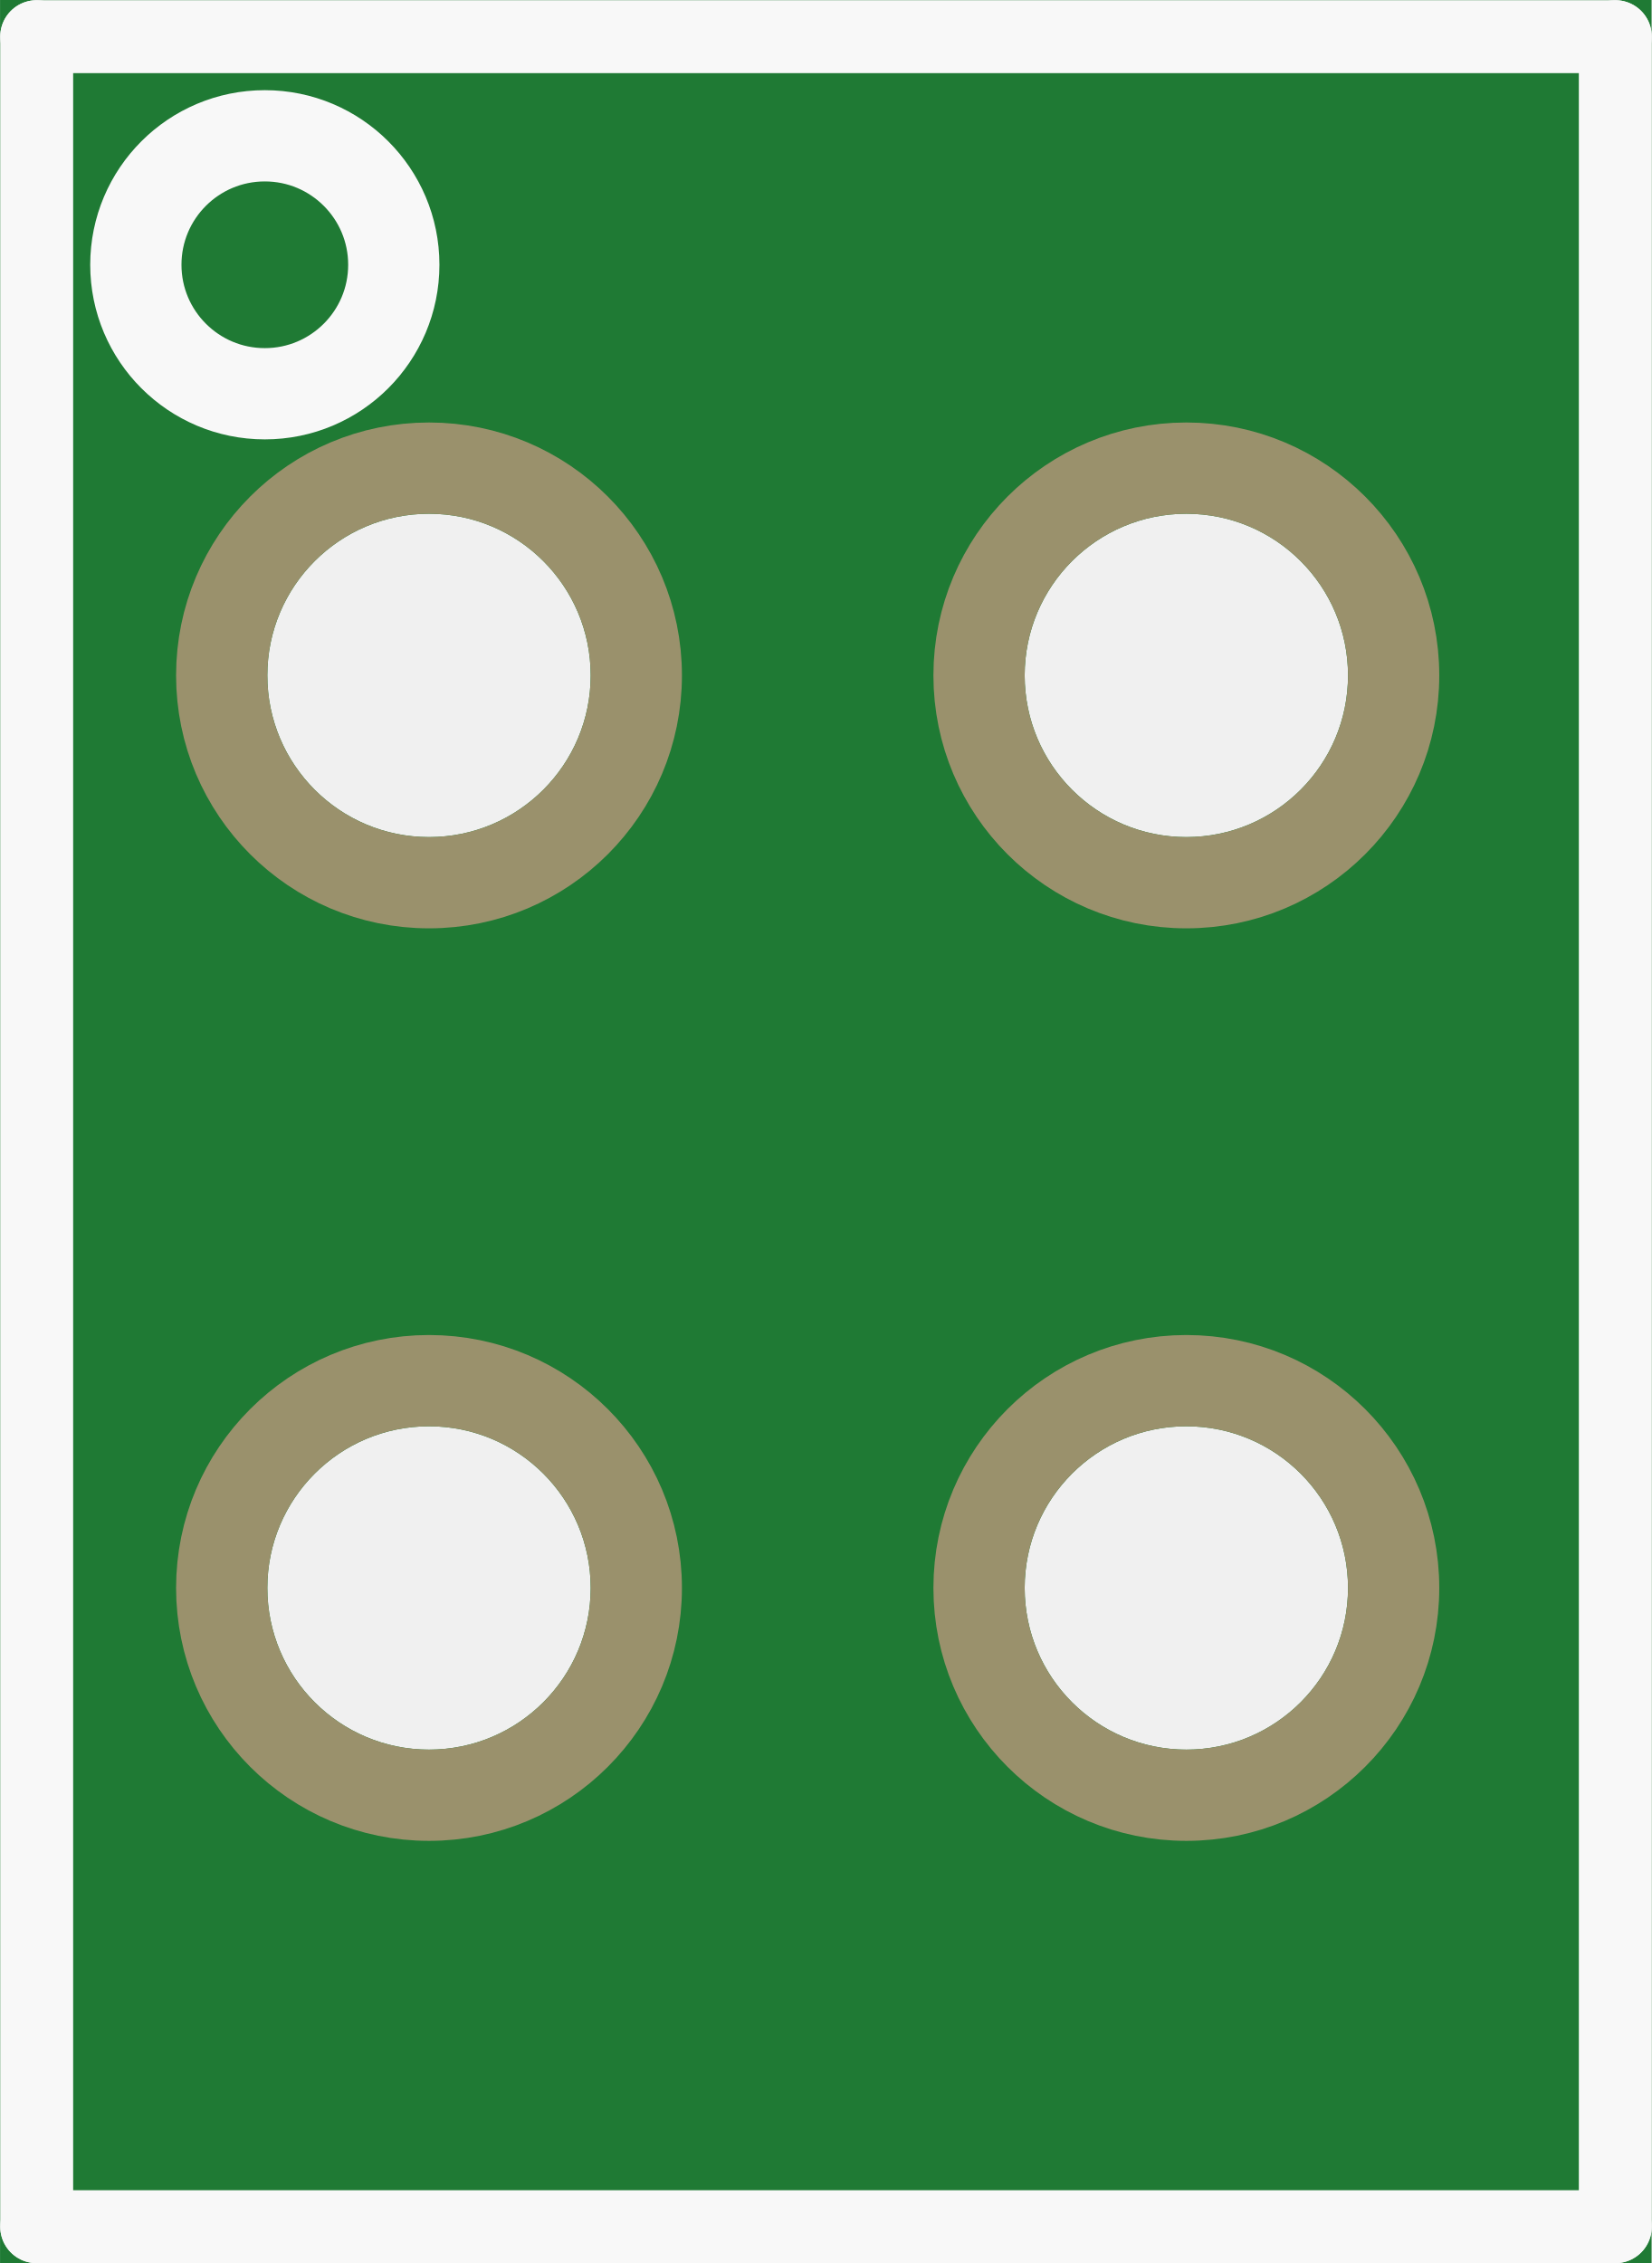
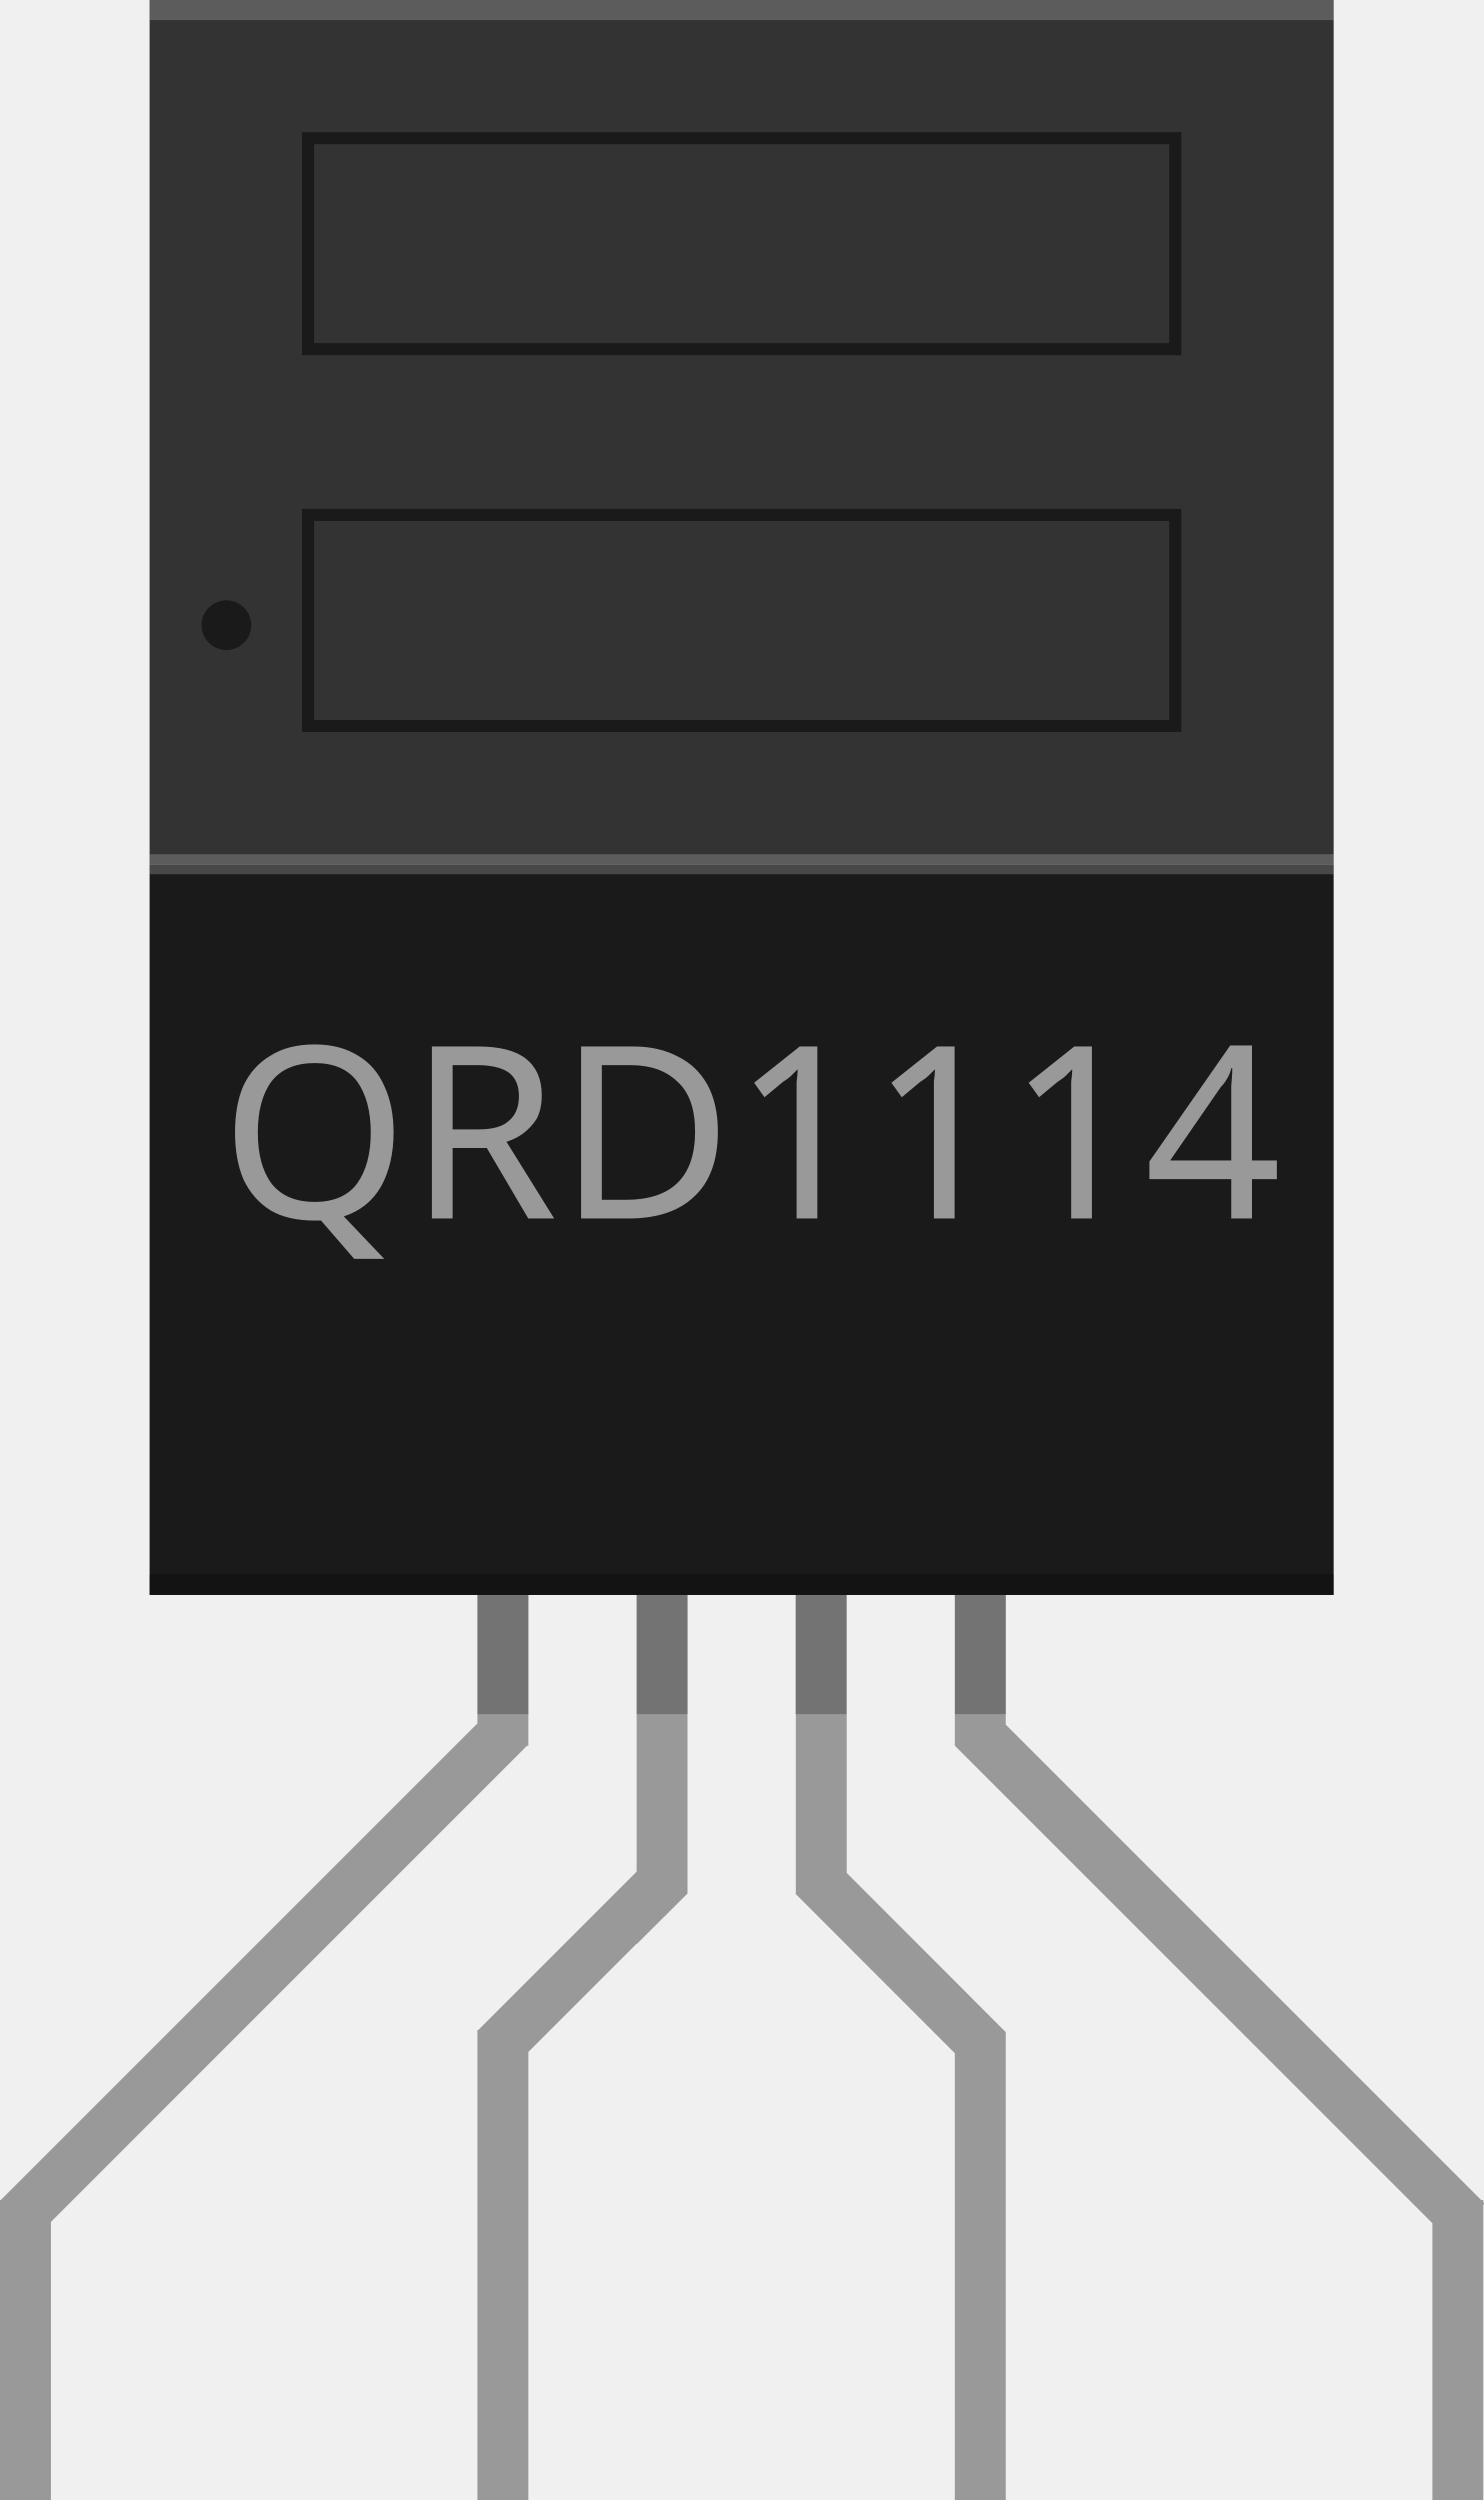
- <svg xmlns="http://www.w3.org/2000/svg" version="1.2" baseProfile="tiny" x="0in" y="0in" width="0.181in" height="0.248in" viewBox="0 0 4.597 6.299">
-   <g id="breadboard">
-     <path fill="#1F7A34" stroke="none" stroke-width="0" d="M0,0l4.597,0 0,6.299 -4.597,0 0,-6.299z M0.744,1.88a0.45,0.45 0 1 0 0.9,0 0.45,0.45 0 1 0 -0.9,0z M0.744,4.42a0.45,0.45 0 1 0 0.9,0 0.45,0.45 0 1 0 -0.9,0z M2.852,4.42a0.45,0.45 0 1 0 0.9,0 0.45,0.45 0 1 0 -0.9,0z M2.852,1.88a0.45,0.45 0 1 0 0.9,0 0.45,0.45 0 1 0 -0.9,0z " />
-     <circle id="connector0pin" connectorname="1" cx="1.194" cy="1.88" r="0.577" stroke="#9A916C" stroke-width="0.254" fill="none" />
-     <circle id="connector1pin" connectorname="2" cx="1.194" cy="4.42" r="0.577" stroke="#9A916C" stroke-width="0.254" fill="none" />
-     <circle id="connector2pin" connectorname="3" cx="3.302" cy="4.42" r="0.577" stroke="#9A916C" stroke-width="0.254" fill="none" />
-     <circle id="connector3pin" connectorname="4" cx="3.302" cy="1.88" r="0.577" stroke="#9A916C" stroke-width="0.254" fill="none" />
-     <line class="other" x1="0.102" y1="0.102" x2="4.496" y2="0.102" stroke="#f8f8f8" stroke-width="0.203" stroke-linecap="round" />
-     <line class="other" x1="4.496" y1="0.102" x2="4.496" y2="6.198" stroke="#f8f8f8" stroke-width="0.203" stroke-linecap="round" />
-     <line class="other" x1="0.102" y1="0.102" x2="0.102" y2="6.198" stroke="#f8f8f8" stroke-width="0.203" stroke-linecap="round" />
-     <line class="other" x1="0.102" y1="6.198" x2="4.496" y2="6.198" stroke="#f8f8f8" stroke-width="0.203" stroke-linecap="round" />
-     <circle class="other" cx="0.737" cy="0.737" r="0.359" stroke="#f8f8f8" stroke-width="0.254" fill="none" />
+ <svg xmlns="http://www.w3.org/2000/svg" version="1.1" id="Ebene_1" x="0px" y="0px" width="22.368px" height="37.701px" viewBox="0.144 0 22.368 37.701" enable-background="new 0.144 0 22.368 37.701" xml:space="preserve">
+   <g>
+     <polygon fill="#999999" points="8.112,26.326 8.112,21.615 7.344,21.615 7.344,25.989 0.155,33.178 0.144,33.178 0.144,37.701    0.912,37.701 0.912,33.507 8.09,26.328  " />
+     <polygon fill="#999999" points="9.745,21.615 9.745,28.225 7.358,30.612 7.344,30.615 7.344,37.701 8.112,37.701 8.112,30.944    9.745,29.311 9.745,29.319 10.512,28.555 10.512,21.615  " />
+     <polygon fill="#999999" points="15.317,30.651 12.913,28.245 12.913,21.615 12.145,21.615 12.145,28.556 12.141,28.56    14.543,30.963 14.543,37.701 15.311,37.701 15.311,30.656  " />
+     <polygon fill="#999999" points="22.534,33.231 22.512,33.208 22.512,33.178 22.481,33.178 15.311,26.008 15.311,21.615    14.543,21.615 14.543,26.326 21.745,33.527 21.745,37.701 22.512,37.701 22.512,33.253  " />
+     <rect x="2.4" y="13.032" fill="#1A1A1A" width="17.856" height="11.021" />
+     <g id="breadboard">
+       <circle id="connector0pin" fill="none" cx="7.728" cy="36.677" r="1.636" />
+       <circle id="connector1pin" fill="none" cx="14.928" cy="36.677" r="1.635" />
+       <circle id="connector2pin" fill="none" cx="22.131" cy="36.677" r="1.635" />
+       <circle id="connector3pin" fill="none" cx="0.528" cy="36.678" r="1.635" />
+     </g>
+     <rect x="2.4" y="0" fill="#333333" width="17.856" height="13.031" />
+     <rect x="2.4" y="0" opacity="0.2" fill="#FFFFFF" width="17.856" height="0.303" />
+     <rect x="2.4" y="12.881" opacity="0.2" fill="#FFFFFF" width="17.856" height="0.303" />
+     <g>
+       <rect x="4.698" y="1.992" fill="#1A1A1A" width="13.261" height="3.365" />
+       <rect x="4.881" y="2.175" fill="#333333" width="12.895" height="3" />
+       <rect x="4.698" y="7.674" fill="#1A1A1A" width="13.261" height="3.365" />
+       <rect x="4.881" y="7.857" fill="#333333" width="12.895" height="3" />
+     </g>
+     <rect x="2.4" y="23.74" opacity="0.25" width="17.856" height="0.313" />
+     <text transform="matrix(1 0 0 1 3.4697 18.3752)" fill="#999999" font-family="'DroidSans'" font-size="3.619">QRD1114</text>
+     <circle fill="#1A1A1A" cx="3.558" cy="9.428" r="0.375" />
+     <rect x="7.344" y="24.054" opacity="0.25" width="0.768" height="1.796" />
+     <rect x="9.745" y="24.054" opacity="0.25" width="0.768" height="1.796" />
+     <rect x="12.141" y="24.054" opacity="0.25" width="0.768" height="1.796" />
+     <rect x="14.544" y="24.054" opacity="0.25" width="0.768" height="1.796" />
  </g>
</svg>
